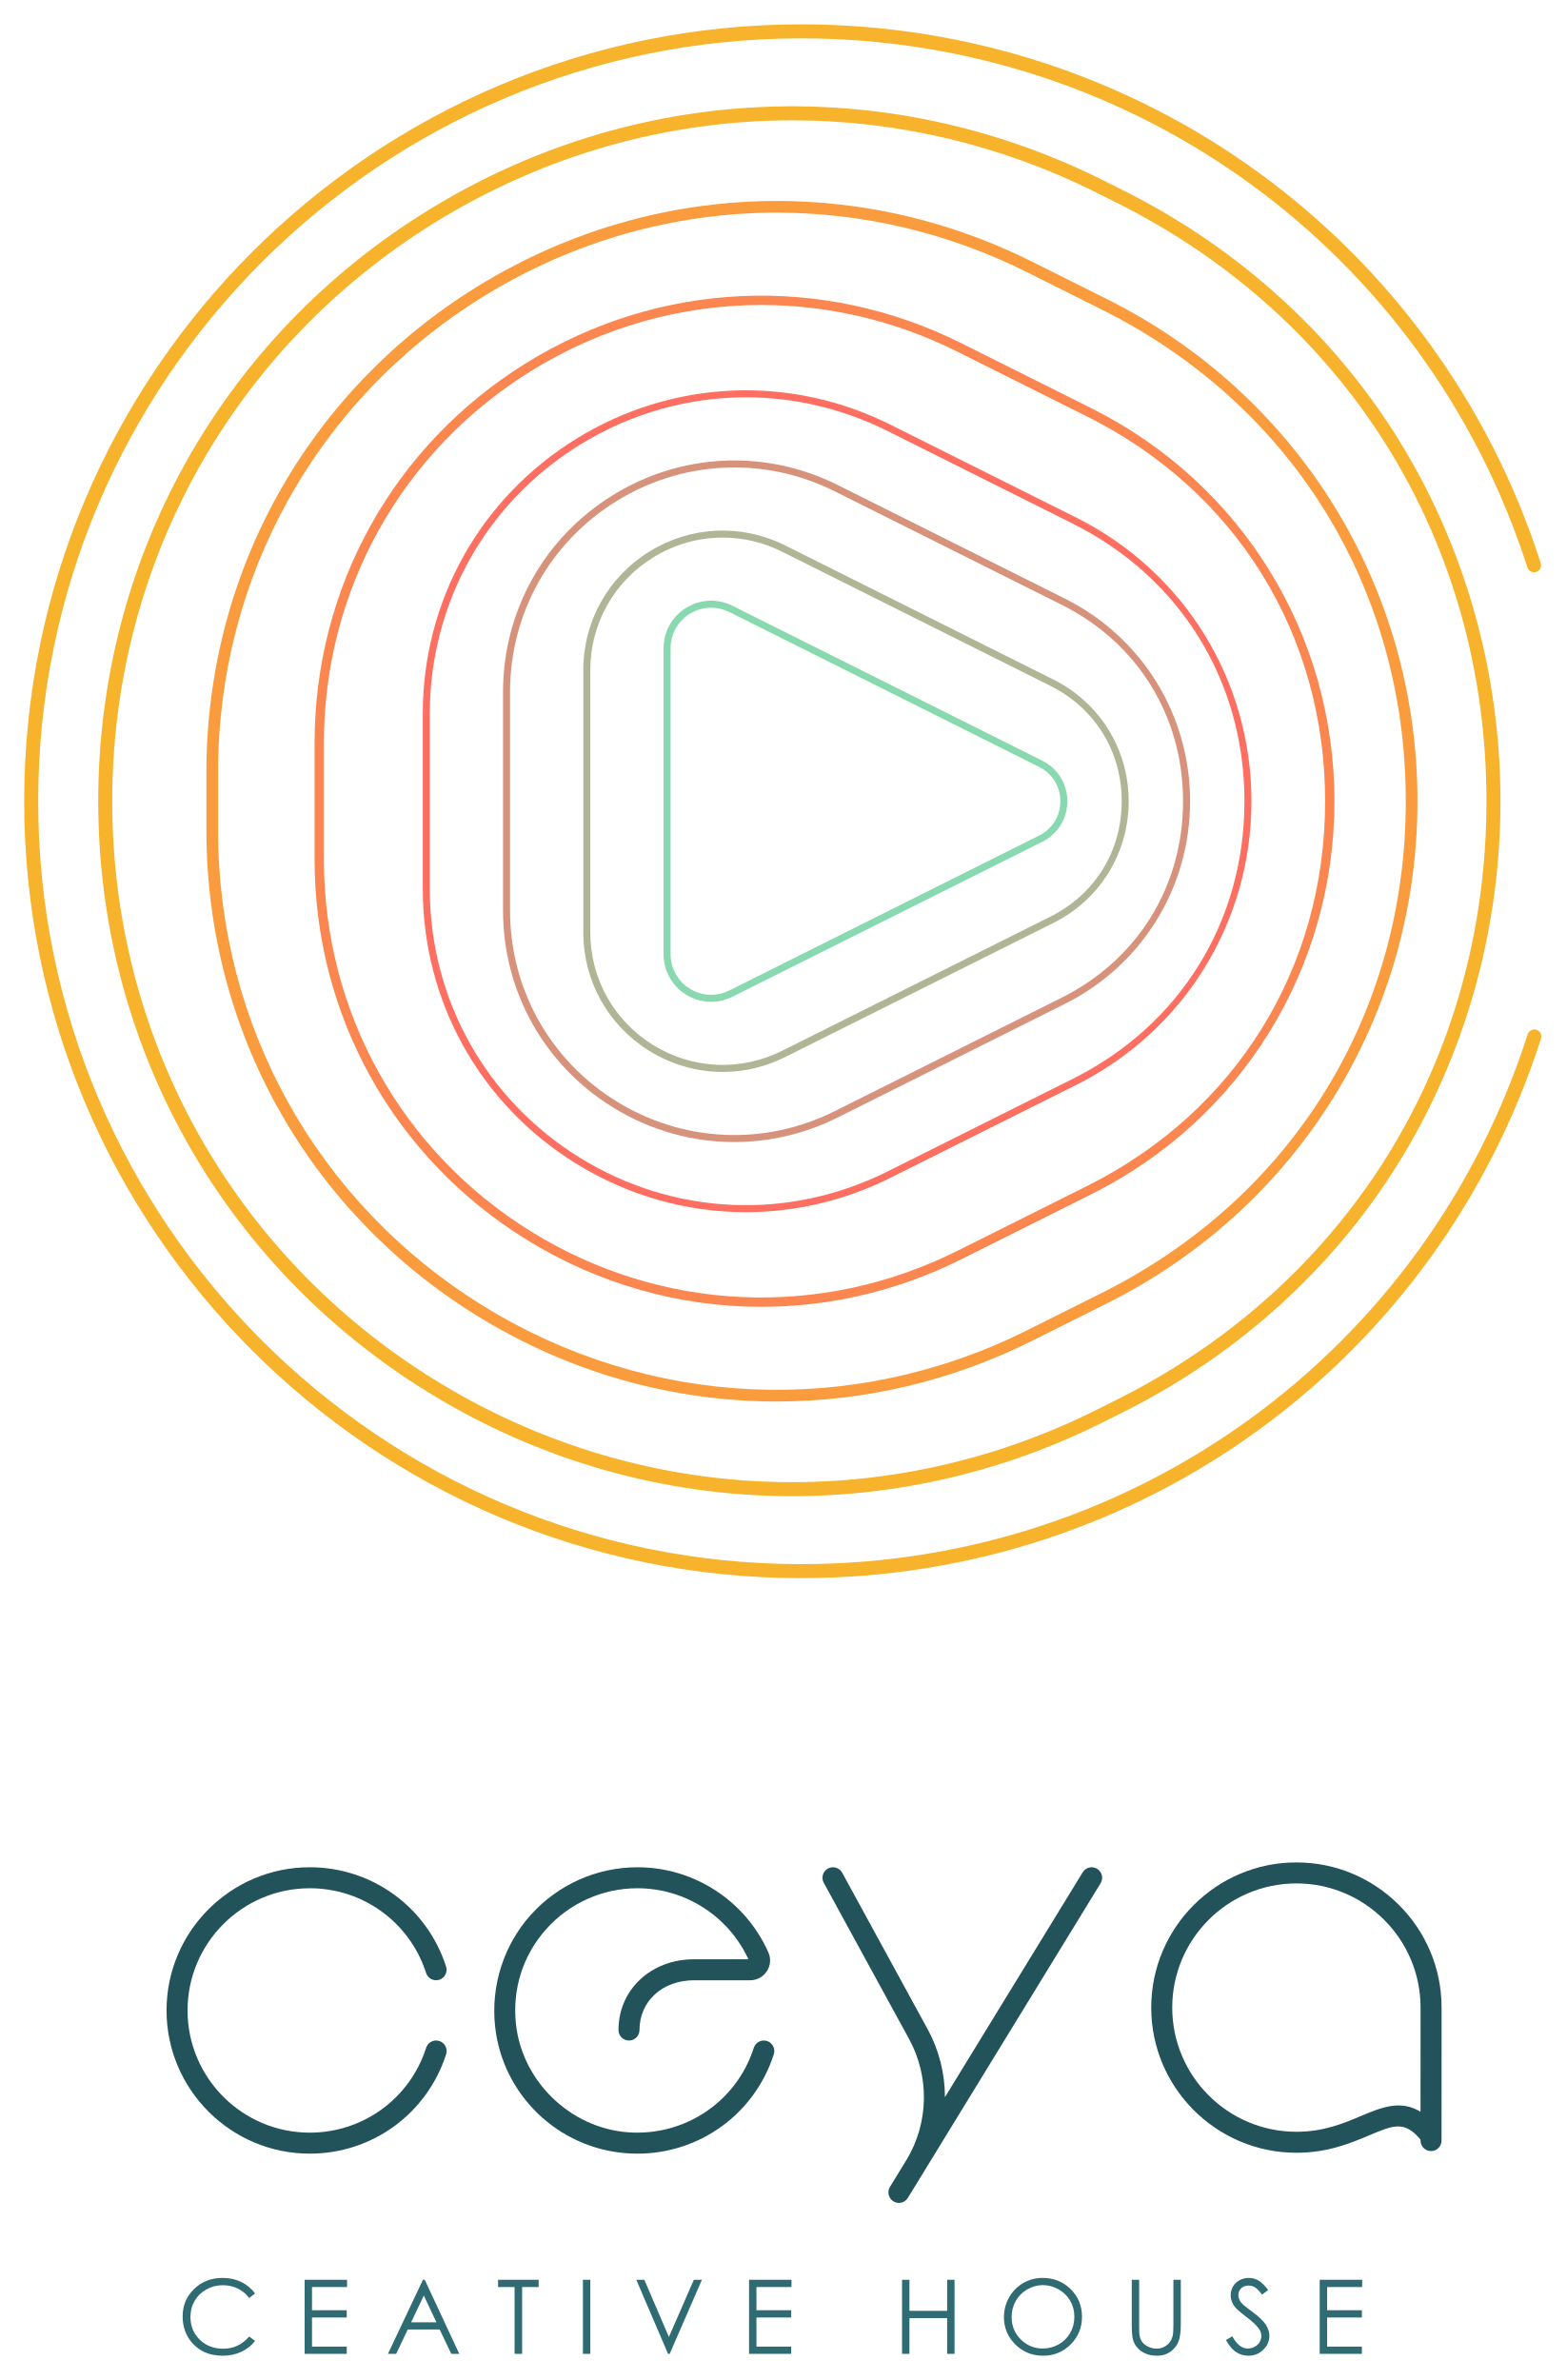
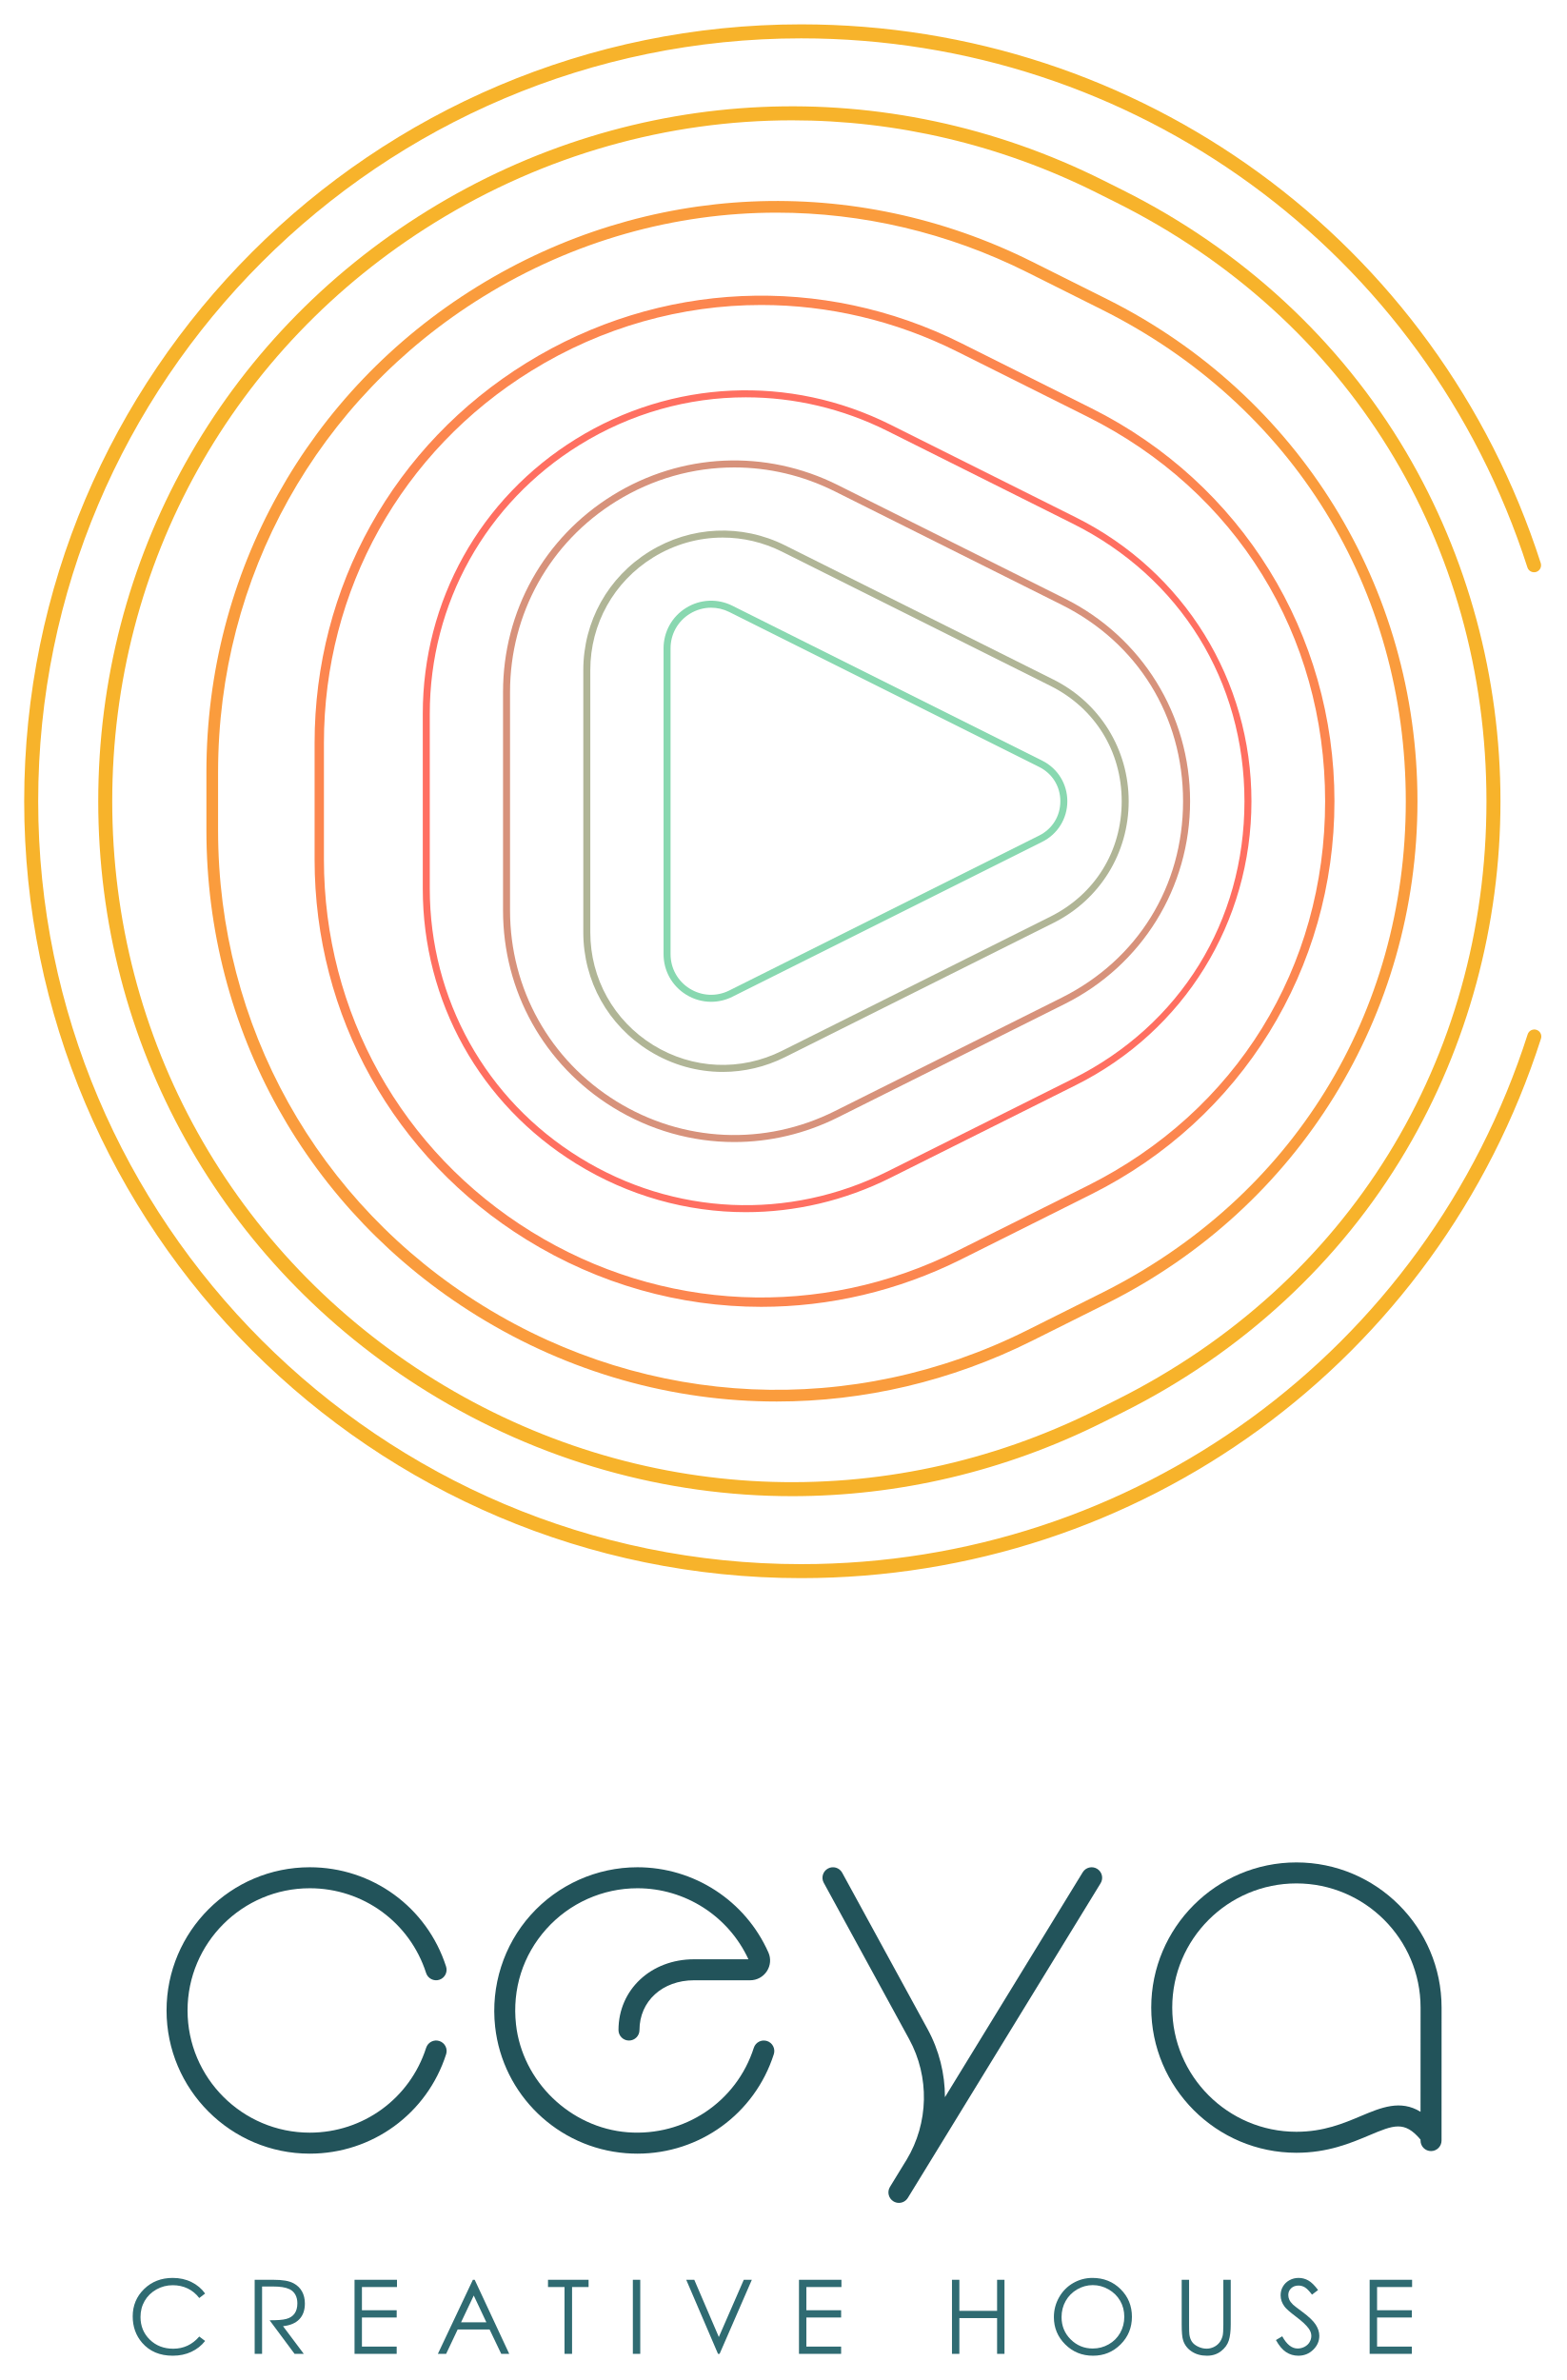
<svg xmlns="http://www.w3.org/2000/svg" viewBox="779.1 278.6 387.8 589.2" role="img" aria-label="Ceya Creative House">
  <path fill="#88D8B0" d="M955.148 429.044C953.317 429.044 951.494 429.55 949.87 430.553C946.887 432.398 945.105 435.594 945.105 439.101L945.105 514.817C945.105 518.324 946.887 521.52 949.871 523.365C952.857 525.209 956.512 525.375 959.647 523.803L1036.35 485.453C1039.63 483.81 1041.6 480.634 1041.6 476.957C1041.6 473.282 1039.63 470.106 1036.35 468.464L959.647 430.113C958.217 429.398 956.679 429.044 955.148 429.044M955.146 526.608C953.001 526.608 950.864 526.014 948.96 524.838C945.461 522.676 943.373 518.93 943.373 514.817L943.373 439.101C943.373 434.988 945.461 431.242 948.96 429.08C952.458 426.919 956.742 426.726 960.422 428.563L1037.12 466.914C1040.95 468.827 1043.33 472.677 1043.33 476.957C1043.33 481.24 1040.95 485.089 1037.12 487.002L960.422 525.353C958.745 526.192 956.941 526.608 955.146 526.608" />
  <path fill="#B0B596" d="M958.011 411.683C952.038 411.683 946.09 413.334 940.79 416.61C931.05 422.63 925.236 433.059 925.236 444.509L925.236 509.408C925.236 520.857 931.05 531.287 940.79 537.307C950.527 543.322 962.454 543.858 972.697 538.741L1039.14 505.521C1050.19 499.995 1056.79 489.317 1056.79 476.959C1056.79 464.599 1050.19 453.921 1039.14 448.395L972.697 415.175C968.031 412.842 963.012 411.683 958.011 411.683M958.009 543.968C951.722 543.968 945.459 542.229 939.879 538.78C929.625 532.442 923.503 521.463 923.503 509.408L923.503 444.509C923.503 432.454 929.625 421.474 939.879 415.136C950.135 408.798 962.694 408.236 973.472 413.625L1039.91 446.845C1051.39 452.585 1058.52 464.124 1058.52 476.959C1058.52 489.793 1051.39 501.332 1039.91 507.071L973.472 540.291C968.559 542.748 963.275 543.968 958.009 543.968" />
  <path fill="#D7927B" d="M960.875 394.321C950.76 394.321 940.686 397.12 931.709 402.667C915.214 412.862 905.366 430.524 905.366 449.916L905.366 504C905.366 523.391 915.214 541.054 931.709 551.248C948.203 561.442 968.406 562.349 985.749 553.679L1041.93 525.589C1060.75 516.18 1071.98 498 1071.98 476.959C1071.98 455.915 1060.75 437.735 1041.93 428.326L985.749 400.236C977.844 396.284 969.345 394.321 960.875 394.321M960.873 561.329C950.443 561.329 940.055 558.444 930.798 552.722C913.788 542.209 903.633 523.995 903.633 504L903.633 449.916C903.633 429.92 913.788 411.706 930.798 401.194C947.81 390.683 968.641 389.746 986.524 398.686L1042.7 426.776C1061.83 436.341 1073.72 455.57 1073.72 476.959C1073.72 498.345 1061.83 517.574 1042.7 527.139L986.524 555.229C978.373 559.305 969.609 561.329 960.873 561.329" />
  <path fill="#FF6F61" d="M963.741 376.962C949.483 376.962 935.281 380.906 922.627 388.726C899.377 403.096 885.496 427.993 885.496 455.326L885.496 498.591C885.496 525.923 899.377 550.82 922.627 565.19C945.876 579.562 974.353 580.844 998.8 568.618L1044.72 545.658C1071.31 532.366 1087.18 506.684 1087.18 476.959C1087.18 447.233 1071.31 421.551 1044.72 408.258L998.8 385.298C987.659 379.728 975.68 376.962 963.741 376.962M963.739 578.689C949.165 578.689 934.65 574.659 921.716 566.664C897.951 551.976 883.763 526.529 883.763 498.591L883.763 455.326C883.763 427.388 897.951 401.941 921.716 387.253C945.481 372.565 974.587 371.255 999.575 383.748L1045.49 406.709C1072.27 420.099 1088.91 447.016 1088.91 476.959C1088.91 506.899 1072.27 533.818 1045.49 547.208L999.575 570.168C988.187 575.862 975.944 578.689 963.739 578.689" />
  <path fill="#FC864F" d="M967.558 354.105C947.83 354.105 928.18 359.562 910.671 370.383C878.499 390.266 859.291 424.716 859.291 462.537L859.291 491.38C859.291 529.2 878.499 563.652 910.672 583.534C942.843 603.415 982.244 605.188 1016.07 588.275L1048.31 572.156C1085.15 553.735 1107.15 518.148 1107.15 476.959C1107.15 435.768 1085.15 400.181 1048.31 381.76L1016.07 365.641C1000.66 357.932 984.08 354.105 967.558 354.105M967.556 602.124C947.407 602.124 927.341 596.552 909.457 585.501C876.599 565.194 856.982 530.007 856.982 491.38L856.982 462.537C856.982 423.909 876.599 388.724 909.457 368.417C942.314 348.114 982.557 346.302 1017.11 363.573L1049.34 379.693C1086.42 398.233 1109.46 435.502 1109.46 476.959C1109.46 518.414 1086.42 555.683 1049.34 574.224L1017.11 590.343C1001.36 598.216 984.429 602.124 967.556 602.124" />
  <path fill="#FA9C3D" d="M971.379 331.245C946.179 331.245 921.081 338.216 898.716 352.038C857.622 377.436 833.088 421.439 833.088 469.748L833.088 484.17C833.088 532.478 857.622 576.481 898.715 601.879C939.808 627.275 990.138 629.541 1033.35 607.936L1051.9 598.658C1099 575.109 1127.12 529.613 1127.12 476.959C1127.12 424.303 1099 378.808 1051.9 355.259L1033.35 345.98C1013.65 336.135 992.48 331.245 971.379 331.245M971.377 625.562C945.651 625.562 920.029 618.445 897.197 604.336C855.246 578.408 830.2 533.486 830.2 484.17L830.2 469.748C830.2 420.43 855.246 375.509 897.197 349.581C939.147 323.653 990.525 321.339 1034.64 343.398L1053.2 352.677C1100.57 376.366 1130.01 423.987 1130.01 476.959C1130.01 529.93 1100.57 577.55 1053.2 601.239L1034.64 610.518C1014.53 620.57 992.919 625.562 971.377 625.562" />
  <path fill="#F7B32B" d="M975.198 308.388C944.528 308.388 913.98 316.872 886.759 333.695C836.744 364.605 806.884 418.161 806.884 476.957C806.884 535.755 836.744 589.311 886.759 620.223C936.774 651.134 998.031 653.89 1050.62 627.595L1055.5 625.155C1112.85 596.48 1147.09 541.08 1147.09 476.959C1147.09 412.837 1112.85 357.437 1055.5 328.761L1050.62 326.321C1026.65 314.337 1000.88 308.388 975.198 308.388M975.196 648.997C943.894 648.997 912.718 640.339 884.937 623.171C833.893 591.624 803.419 536.965 803.419 476.959C803.419 416.953 833.893 362.294 884.937 330.746C935.982 299.199 998.498 296.389 1052.17 323.221L1057.05 325.661C1086.64 340.459 1110.89 362.873 1127.18 390.479C1142.47 416.407 1150.56 446.311 1150.56 476.959C1150.56 507.606 1142.47 537.51 1127.18 563.437C1110.89 591.043 1086.64 613.457 1057.05 628.255L1052.17 630.695C1027.71 642.924 1001.41 648.997 975.196 648.997" />
  <path fill="#F7B32B" d="M977.419 669.287C871.369 669.287 785.09 583.008 785.09 476.959C785.09 370.908 871.369 284.629 977.419 284.629C1061.28 284.629 1134.87 338.231 1160.53 418.007C1160.82 418.919 1160.32 419.896 1159.41 420.188C1158.49 420.478 1157.52 419.98 1157.23 419.07C1132.03 340.73 1059.77 288.095 977.419 288.095C873.279 288.095 788.555 372.818 788.555 476.959C788.555 581.098 873.279 665.822 977.419 665.822C1059.86 665.822 1132.14 613.115 1157.29 534.667C1157.58 533.76 1158.55 533.254 1159.47 533.547C1160.38 533.84 1160.88 534.814 1160.59 535.726C1134.98 615.613 1061.37 669.287 977.419 669.287" />
  <path fill="#22535A" d="M855.783 811.764C836.236 811.764 820.332 795.861 820.332 776.314C820.332 756.767 836.236 740.864 855.783 740.864C871.24 740.864 884.804 750.743 889.534 765.45C889.973 766.815 889.222 768.279 887.856 768.719C886.491 769.155 885.025 768.407 884.586 767.04C880.549 754.493 868.974 746.061 855.783 746.061C839.101 746.061 825.53 759.633 825.53 776.314C825.53 792.995 839.101 806.566 855.783 806.566C868.988 806.566 880.567 798.123 884.596 785.559C885.035 784.192 886.499 783.439 887.864 783.877C889.23 784.315 889.983 785.779 889.545 787.146C884.824 801.871 871.256 811.764 855.783 811.764" />
  <path fill="#22535A" d="M936.897 811.764C935.955 811.764 935.01 811.727 934.059 811.652C917.153 810.331 903.534 797.162 901.676 780.342C900.561 770.255 903.772 760.169 910.487 752.672C917.208 745.168 926.837 740.864 936.904 740.864C950.927 740.864 963.656 749.153 969.335 761.981C969.998 763.482 969.856 765.204 968.954 766.59C968.037 768.001 966.485 768.844 964.807 768.844L950.906 768.844C943.086 768.844 937.411 774.025 937.411 781.163C937.411 782.598 936.248 783.762 934.812 783.762C933.377 783.762 932.214 782.598 932.214 781.163C932.214 771.177 940.25 763.646 950.906 763.646L964.382 763.646C959.443 752.948 948.71 746.061 936.904 746.061C928.312 746.061 920.095 749.735 914.359 756.139C908.545 762.631 905.876 771.025 906.842 779.771C908.402 793.883 920.276 805.362 934.464 806.472C948.55 807.549 961.416 798.974 965.715 785.559C966.154 784.192 967.614 783.444 968.984 783.877C970.351 784.315 971.104 785.779 970.666 787.146C965.917 801.959 952.273 811.764 936.897 811.764" />
  <path fill="#22535A" d="M1001.64 823.952C1001.17 823.952 1000.7 823.828 1000.28 823.57C999.056 822.82 998.672 821.219 999.421 819.996L1003.14 813.92C1003.15 813.905 1003.16 813.89 1003.17 813.875L1003.54 813.279C1009.02 804.178 1009.27 792.752 1004.17 783.414L983.031 744.709C982.342 743.45 982.806 741.871 984.067 741.182C985.322 740.492 986.904 740.956 987.593 742.218L1008.73 780.923C1011.6 786.172 1013.03 791.982 1013.03 797.787L1047.14 742.106C1047.89 740.881 1049.49 740.501 1050.71 741.247C1051.93 741.996 1052.32 743.597 1051.57 744.82L1007.92 816.076C1007.9 816.11 1007.88 816.144 1007.86 816.176L1003.85 822.71C1003.36 823.51 1002.51 823.952 1001.64 823.952" />
  <path fill="#22535A" d="M1100.04 744.864C1083.09 744.864 1069.3 758.655 1069.3 775.607C1069.3 792.557 1083.09 806.348 1100.04 806.348C1106.76 806.348 1111.67 804.281 1116 802.455C1121 800.352 1125.78 798.335 1130.77 801.401L1130.78 775.607C1130.78 758.655 1116.99 744.864 1100.04 744.864M1100.04 811.546C1080.22 811.546 1064.1 795.423 1064.1 775.607C1064.1 755.789 1080.22 739.666 1100.04 739.666C1119.86 739.666 1135.98 755.789 1135.98 775.607L1135.97 808.528C1135.97 809.963 1134.8 811.127 1133.37 811.127C1131.93 811.127 1130.77 809.963 1130.77 808.528L1130.77 808.284C1126.79 803.553 1124.12 804.679 1118.02 807.245C1113.47 809.162 1107.81 811.546 1100.04 811.546" />
-   <path fill="#2F6B72" d="M842.24 846.392L840.794 847.502C839.996 846.463 839.038 845.675 837.92 845.14C836.803 844.604 835.575 844.335 834.237 844.335C832.774 844.335 831.42 844.686 830.174 845.389C828.927 846.091 827.961 847.033 827.275 848.218C826.59 849.402 826.247 850.734 826.247 852.212C826.247 854.449 827.014 856.314 828.547 857.809C830.08 859.305 832.015 860.055 834.349 860.055C836.917 860.055 839.065 859.048 840.794 857.038L842.24 858.134C841.326 859.298 840.185 860.197 838.818 860.833C837.451 861.469 835.924 861.787 834.237 861.787C831.029 861.787 828.499 860.72 826.646 858.583C825.092 856.779 824.315 854.603 824.315 852.052C824.315 849.366 825.256 847.109 827.138 845.277C829.021 843.445 831.378 842.528 834.212 842.528C835.924 842.528 837.469 842.866 838.849 843.543C840.229 844.221 841.359 845.17 842.24 846.392" />
-   <path fill="#2F6B72" d="M854.508 842.99L865.017 842.99L865.017 844.785L856.34 844.785L856.34 850.531L864.942 850.531L864.942 852.326L856.34 852.326L856.34 859.531L864.942 859.531L864.942 861.326L854.508 861.326Z" />
-   <path fill="#2F6B72" d="M884.021 846.885L880.878 853.523L887.148 853.523ZM884.252 842.99L892.803 861.326L890.824 861.326L887.94 855.292L880.041 855.292L877.184 861.326L875.14 861.326L883.804 842.99Z" />
-   <path fill="#2F6B72" d="M902.402 844.785L902.402 842.99L912.449 842.99L912.449 844.785L908.36 844.785L908.36 861.326L906.491 861.326L906.491 844.785Z" />
-   <path fill="#2F6B72" d="M923.408 842.99L925.24 842.99L925.24 861.326L923.408 861.326Z" />
-   <path fill="#2F6B72" d="M936.622 842.99L938.617 842.99L944.694 857.155L950.87 842.99L952.865 842.99L944.886 861.326L944.488 861.326Z" />
-   <path fill="#2F6B72" d="M964.535 842.99L975.044 842.99L975.044 844.785L966.367 844.785L966.367 850.531L974.968 850.531L974.968 852.326L966.367 852.326L966.367 859.531L974.968 859.531L974.968 861.326L964.535 861.326Z" />
-   <path fill="#2F6B72" d="M1002.41 842.99L1004.24 842.99L1004.24 850.68L1013.58 850.68L1013.58 842.99L1015.41 842.99L1015.41 861.326L1013.58 861.326L1013.58 852.475L1004.24 852.475L1004.24 861.326L1002.41 861.326Z" />
-   <path fill="#2F6B72" d="M1037.26 844.311C1035.91 844.311 1034.62 844.665 1033.4 845.37C1032.19 846.077 1031.24 847.03 1030.56 848.228C1029.88 849.426 1029.54 850.759 1029.54 852.233C1029.54 854.41 1030.29 856.251 1031.8 857.752C1033.31 859.254 1035.13 860.004 1037.26 860.004C1038.69 860.004 1040 859.659 1041.21 858.969C1042.43 858.278 1043.37 857.334 1044.05 856.136C1044.73 854.94 1045.07 853.608 1045.07 852.145C1045.07 850.69 1044.73 849.373 1044.05 848.196C1043.37 847.02 1042.41 846.077 1041.18 845.37C1039.95 844.665 1038.64 844.311 1037.26 844.311M1037.18 842.528C1039.96 842.528 1042.28 843.455 1044.15 845.308C1046.03 847.16 1046.96 849.443 1046.96 852.152C1046.96 854.835 1046.03 857.112 1044.16 858.982C1042.29 860.852 1040.02 861.787 1037.33 861.787C1034.61 861.787 1032.32 860.857 1030.45 858.994C1028.58 857.133 1027.64 854.881 1027.64 852.238C1027.64 850.477 1028.07 848.844 1028.92 847.34C1029.77 845.835 1030.93 844.658 1032.4 843.805C1033.88 842.954 1035.47 842.528 1037.18 842.528" />
-   <path fill="#2F6B72" d="M1059.28 842.99L1061.11 842.99L1061.11 854.059C1061.11 855.372 1061.13 856.191 1061.18 856.514C1061.28 857.238 1061.49 857.842 1061.82 858.328C1062.15 858.813 1062.66 859.221 1063.35 859.549C1064.04 859.878 1064.74 860.042 1065.43 860.042C1066.04 860.042 1066.62 859.913 1067.18 859.656C1067.74 859.399 1068.2 859.04 1068.58 858.583C1068.95 858.126 1069.22 857.573 1069.4 856.925C1069.53 856.46 1069.59 855.504 1069.59 854.059L1069.59 842.99L1071.42 842.99L1071.42 854.059C1071.42 855.695 1071.26 857.02 1070.94 858.028C1070.62 859.038 1069.98 859.916 1069.02 860.666C1068.06 861.414 1066.9 861.788 1065.54 861.788C1064.06 861.788 1062.79 861.434 1061.73 860.727C1060.68 860.021 1059.97 859.086 1059.62 857.923C1059.39 857.208 1059.28 855.92 1059.28 854.059Z" />
-   <path fill="#2F6B72" d="M1082.61 857.909L1084.17 856.975C1085.27 858.994 1086.54 860.004 1087.97 860.004C1088.59 860.004 1089.17 859.86 1089.71 859.574C1090.25 859.286 1090.66 858.902 1090.94 858.42C1091.22 857.939 1091.37 857.428 1091.37 856.887C1091.37 856.273 1091.16 855.671 1090.74 855.08C1090.17 854.266 1089.12 853.285 1087.6 852.138C1086.07 850.984 1085.12 850.148 1084.75 849.632C1084.1 848.769 1083.77 847.833 1083.77 846.828C1083.77 846.03 1083.96 845.304 1084.35 844.647C1084.73 843.991 1085.27 843.473 1085.96 843.094C1086.65 842.717 1087.41 842.527 1088.22 842.527C1089.09 842.527 1089.9 842.742 1090.65 843.169C1091.4 843.597 1092.2 844.385 1093.04 845.532L1091.54 846.666C1090.85 845.752 1090.26 845.15 1089.77 844.859C1089.29 844.568 1088.76 844.422 1088.19 844.422C1087.45 844.422 1086.84 844.647 1086.37 845.096C1085.9 845.544 1085.67 846.097 1085.67 846.754C1085.67 847.151 1085.75 847.539 1085.92 847.913C1086.08 848.287 1086.39 848.693 1086.83 849.134C1087.07 849.366 1087.86 849.977 1089.2 850.967C1090.78 852.138 1091.87 853.182 1092.46 854.095C1093.05 855.009 1093.35 855.928 1093.35 856.85C1093.35 858.18 1092.84 859.335 1091.83 860.315C1090.82 861.296 1089.6 861.787 1088.15 861.787C1087.04 861.787 1086.03 861.489 1085.12 860.895C1084.21 860.301 1083.38 859.305 1082.61 857.909" />
-   <path fill="#2F6B72" d="M1105.81 842.99L1116.32 842.99L1116.32 844.785L1107.65 844.785L1107.65 850.531L1116.25 850.531L1116.25 852.326L1107.65 852.326L1107.65 859.531L1116.25 859.531L1116.25 861.326L1105.81 861.326Z" />
+   <path fill="#2F6B72" d="M829.878 846.392L828.432 847.502C827.634 846.463 826.676 845.675 825.558 845.14C824.441 844.604 823.213 844.335 821.875 844.335C820.412 844.335 819.058 844.686 817.812 845.389C816.565 846.091 815.599 847.033 814.913 848.218C814.228 849.402 813.885 850.734 813.885 852.212C813.885 854.449 814.652 856.314 816.185 857.809C817.718 859.305 819.653 860.055 821.987 860.055C824.555 860.055 826.703 859.048 828.432 857.038L829.878 858.134C828.964 859.298 827.823 860.197 826.456 860.833C825.089 861.469 823.562 861.787 821.875 861.787C818.667 861.787 816.137 860.72 814.284 858.583C812.730 856.779 811.953 854.603 811.953 852.052C811.953 849.366 812.894 847.109 814.776 845.277C816.659 843.445 819.016 842.528 821.850 842.528C823.562 842.528 825.107 842.866 826.487 843.543C827.867 844.221 828.997 845.17 829.878 846.392" />
+   <path fill="#2F6B72" d="M849.168 854.478C852.691 854.106 854.577 852.170 854.577 848.870C854.577 846.588 853.609 844.851 851.823 843.883C850.681 843.263 849.118 842.990 846.687 842.990L842.146 842.990L842.146 861.326L843.982 861.326L843.982 844.652L846.563 844.652C848.498 844.652 849.788 844.851 850.781 845.322C852.021 845.918 852.716 847.158 852.716 848.821C852.716 850.905 851.773 852.220 849.937 852.691C849.069 852.915 847.878 853.014 845.843 853.014L852.021 861.326L854.304 861.326Z" />
+   <path fill="#2F6B72" d="M866.870 842.99L877.379 842.99L877.379 844.785L868.702 844.785L868.702 850.531L877.304 850.531L877.304 852.326L868.702 852.326L868.702 859.531L877.304 859.531L877.304 861.326L866.870 861.326Z" />
+   <path fill="#2F6B72" d="M896.383 846.885L893.240 853.523L899.510 853.523ZM896.614 842.99L905.165 861.326L903.186 861.326L900.302 855.292L892.403 855.292L889.546 861.326L887.502 861.326L896.166 842.99Z" />
+   <path fill="#2F6B72" d="M914.764 844.785L914.764 842.99L924.811 842.99L924.811 844.785L920.722 844.785L920.722 861.326L918.853 861.326L918.853 844.785Z" />
+   <path fill="#2F6B72" d="M935.770 842.99L937.602 842.99L937.602 861.326L935.770 861.326Z" />
+   <path fill="#2F6B72" d="M948.984 842.99L950.979 842.99L957.056 857.155L963.232 842.99L965.227 842.99L957.248 861.326L956.850 861.326Z" />
+   <path fill="#2F6B72" d="M976.897 842.99L987.406 842.99L987.406 844.785L978.729 844.785L978.729 850.531L987.330 850.531L987.330 852.326L978.729 852.326L978.729 859.531L987.330 859.531L987.330 861.326L976.897 861.326Z" />
+   <path fill="#2F6B72" d="M1014.772 842.99L1016.602 842.99L1016.602 850.68L1025.942 850.68L1025.942 842.99L1027.772 842.99L1027.772 861.326L1025.942 861.326L1025.942 852.475L1016.602 852.475L1016.602 861.326L1014.772 861.326Z" />
+   <path fill="#2F6B72" d="M1049.622 844.311C1048.272 844.311 1046.982 844.665 1045.762 845.37C1044.552 846.077 1043.602 847.03 1042.922 848.228C1042.242 849.426 1041.902 850.759 1041.902 852.233C1041.902 854.41 1042.652 856.251 1044.162 857.752C1045.672 859.254 1047.492 860.004 1049.622 860.004C1051.052 860.004 1052.362 859.659 1053.572 858.969C1054.792 858.278 1055.732 857.334 1056.412 856.136C1057.092 854.94 1057.432 853.608 1057.432 852.145C1057.432 850.69 1057.092 849.373 1056.412 848.196C1055.732 847.02 1054.772 846.077 1053.542 845.37C1052.312 844.665 1051.002 844.311 1049.622 844.311M1049.542 842.528C1052.322 842.528 1054.642 843.455 1056.512 845.308C1058.392 847.16 1059.322 849.443 1059.322 852.152C1059.322 854.835 1058.392 857.112 1056.522 858.982C1054.652 860.852 1052.382 861.787 1049.692 861.787C1046.972 861.787 1044.682 860.857 1042.812 858.994C1040.942 857.133 1040.002 854.881 1040.002 852.238C1040.002 850.477 1040.432 848.844 1041.282 847.34C1042.132 845.835 1043.292 844.658 1044.762 843.805C1046.242 842.954 1047.832 842.528 1049.542 842.528" />
+   <path fill="#2F6B72" d="M1071.642 842.99L1073.472 842.99L1073.472 854.059C1073.472 855.372 1073.492 856.191 1073.542 856.514C1073.642 857.238 1073.852 857.842 1074.182 858.328C1074.512 858.813 1075.022 859.221 1075.712 859.549C1076.402 859.878 1077.102 860.042 1077.792 860.042C1078.402 860.042 1078.982 859.913 1079.542 859.656C1080.102 859.399 1080.562 859.04 1080.942 858.583C1081.312 858.126 1081.582 857.573 1081.762 856.925C1081.892 856.46 1081.952 855.504 1081.952 854.059L1081.952 842.99L1083.782 842.99L1083.782 854.059C1083.782 855.695 1083.622 857.02 1083.302 858.028C1082.982 859.038 1082.342 859.916 1081.382 860.666C1080.422 861.414 1079.262 861.788 1077.902 861.788C1076.422 861.788 1075.152 861.434 1074.092 860.727C1073.042 860.021 1072.332 859.086 1071.982 857.923C1071.752 857.208 1071.642 855.92 1071.642 854.059Z" />
+   <path fill="#2F6B72" d="M1094.972 857.909L1096.532 856.975C1097.632 858.994 1098.902 860.004 1100.332 860.004C1100.952 860.004 1101.532 859.86 1102.072 859.574C1102.612 859.286 1103.022 858.902 1103.302 858.42C1103.582 857.939 1103.732 857.428 1103.732 856.887C1103.732 856.273 1103.522 855.671 1103.102 855.08C1102.532 854.266 1101.482 853.285 1099.962 852.138C1098.432 850.984 1097.482 850.148 1097.112 849.632C1096.462 848.769 1096.132 847.833 1096.132 846.828C1096.132 846.03 1096.322 845.304 1096.712 844.647C1097.092 843.991 1097.632 843.473 1098.322 843.094C1099.012 842.717 1099.772 842.527 1100.582 842.527C1101.452 842.527 1102.262 842.742 1103.012 843.169C1103.762 843.597 1104.562 844.385 1105.402 845.532L1103.902 846.666C1103.212 845.752 1102.622 845.15 1102.132 844.859C1101.652 844.568 1101.122 844.422 1100.552 844.422C1099.812 844.422 1099.202 844.647 1098.732 845.096C1098.262 845.544 1098.032 846.097 1098.032 846.754C1098.032 847.151 1098.112 847.539 1098.282 847.913C1098.442 848.287 1098.752 848.693 1099.192 849.134C1099.432 849.366 1100.222 849.977 1101.562 850.967C1103.142 852.138 1104.232 853.182 1104.822 854.095C1105.412 855.009 1105.712 855.928 1105.712 856.85C1105.712 858.18 1105.202 859.335 1104.192 860.315C1103.182 861.296 1101.962 861.787 1100.512 861.787C1099.402 861.787 1098.392 861.489 1097.482 860.895C1096.572 860.301 1095.742 859.305 1094.972 857.909" />
+   <path fill="#2F6B72" d="M1118.172 842.99L1128.682 842.99L1128.682 844.785L1120.012 844.785L1120.012 850.531L1128.612 850.531L1128.612 852.326L1120.012 852.326L1120.012 859.531L1128.612 859.531L1128.612 861.326L1118.172 861.326Z" />
</svg>
